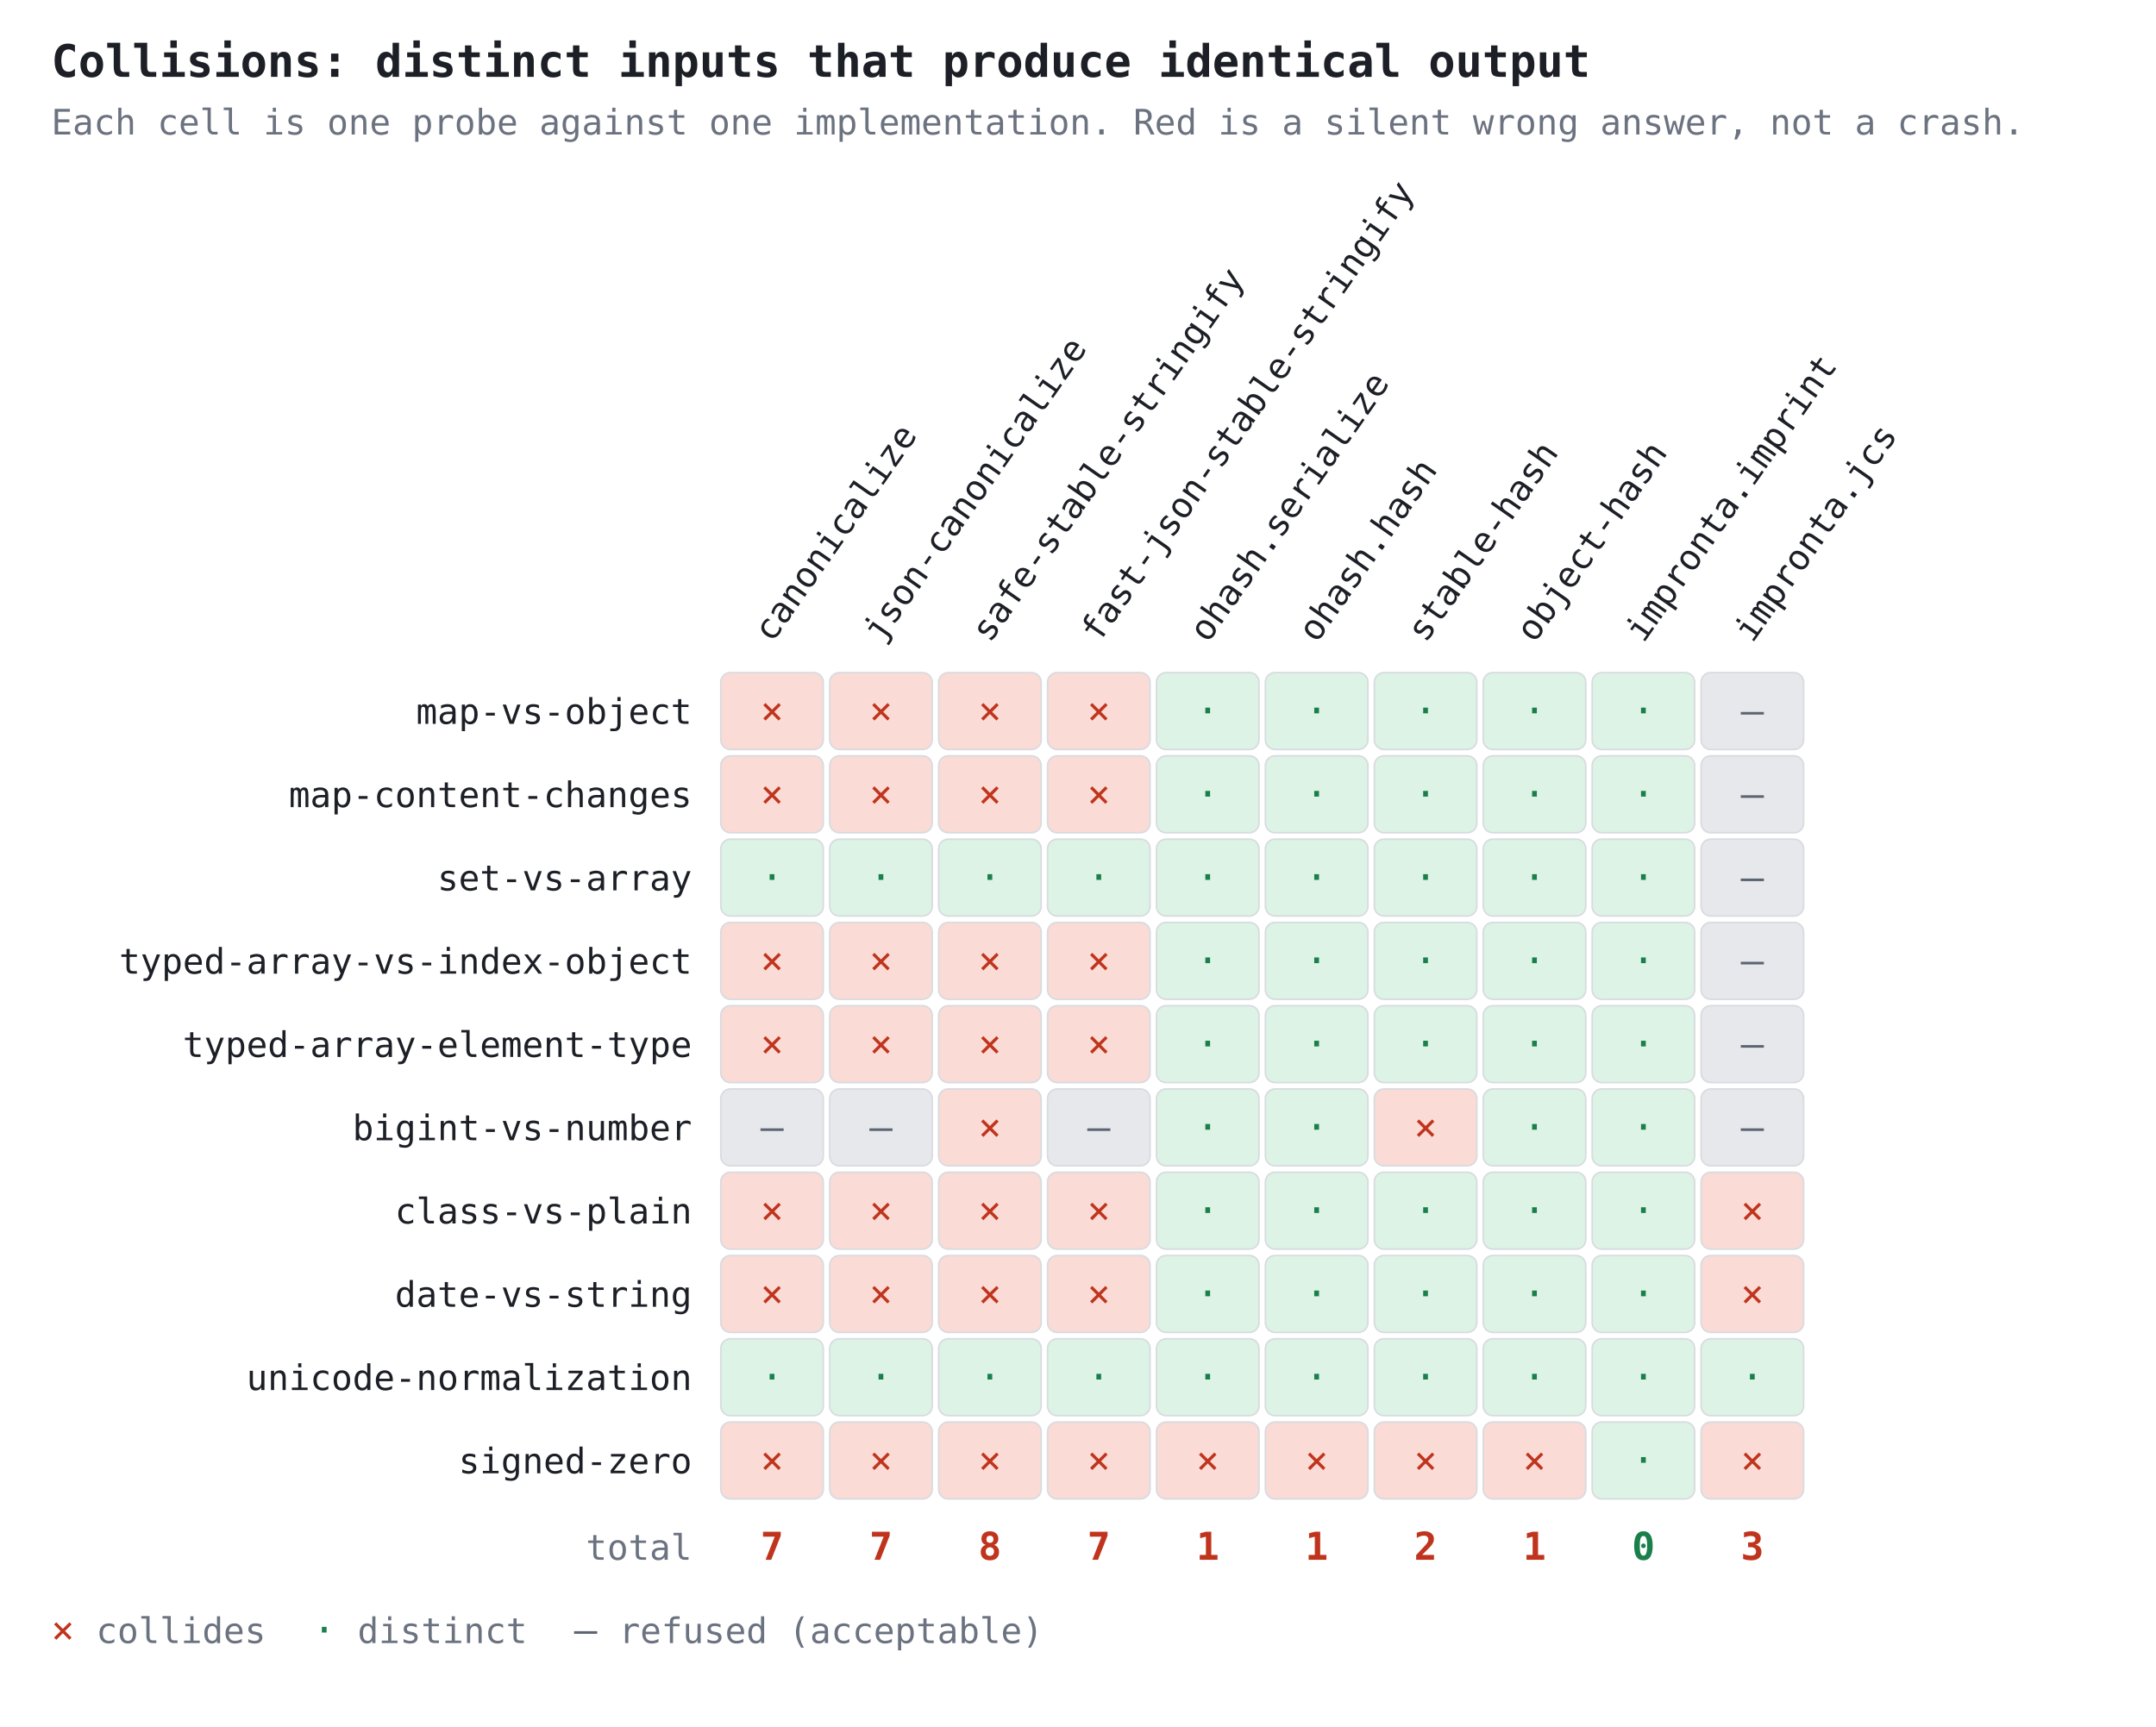
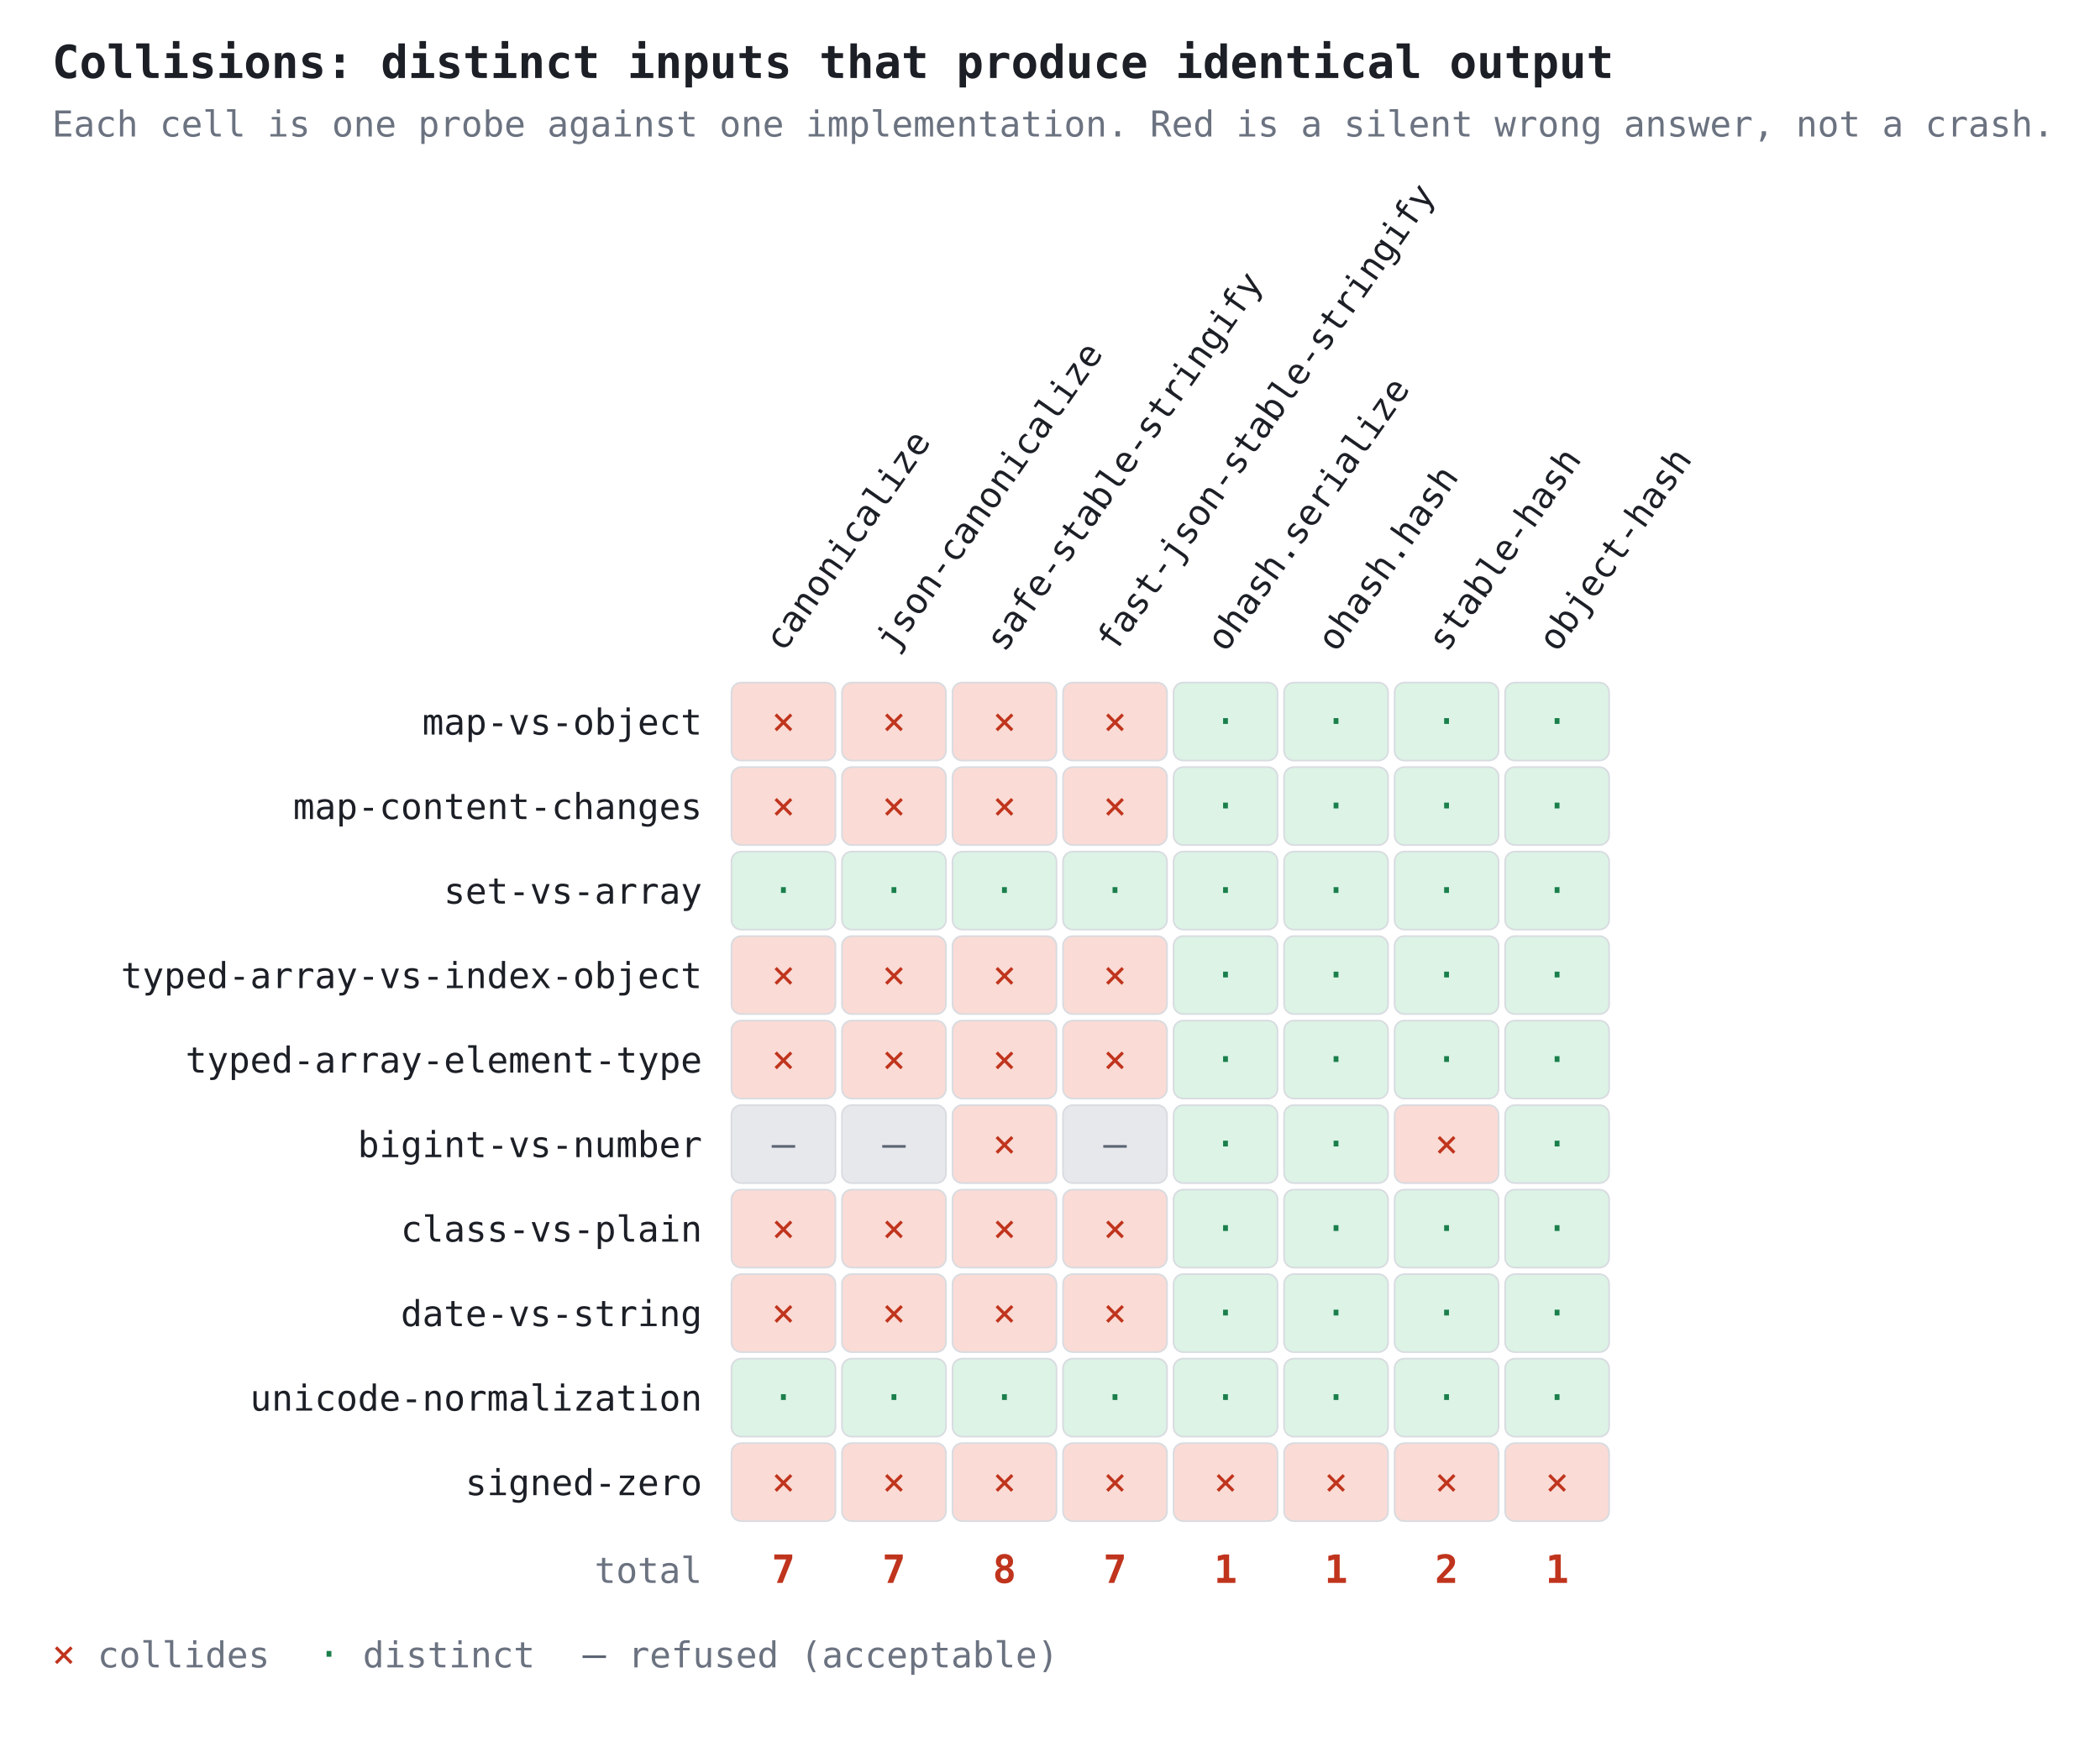
- <svg xmlns="http://www.w3.org/2000/svg" width="673" height="539" viewBox="0 0 673 539" role="img" aria-label="Collision grid: probes by implementation">
+ <svg xmlns="http://www.w3.org/2000/svg" width="646" height="539" viewBox="0 0 646 539" role="img" aria-label="Collision grid: probes by implementation">
  <style>
  text { font-family: ui-monospace, SFMono-Regular, Menlo, Consolas, monospace; }
  @media (prefers-color-scheme: dark) {
    .f-fg { fill: #e6e8ec; }
    .f-muted { fill: #9aa3af; }
    .f-ok { fill: #56d394; }
    .f-okbg { fill: #14301f; }
    .f-bad { fill: #ff7a63; }
    .f-badbg { fill: #3a1a14; }
    .f-refused { fill: #9aa3af; }
    .f-refusedbg { fill: #262b33; }
    .f-bar { fill: #6fa8dc; }
    .f-accent { fill: #56d394; }
    .s-grid { stroke: #333a45; }
    .p-accent { stop-color: #56d394; }
  }
</style>
  <text x="16" y="24" class="f-fg" fill="#1c1f26" font-size="14" font-weight="700">Collisions: distinct inputs that produce identical output</text>
  <text x="16" y="42" class="f-muted" fill="#6b7280" font-size="11">Each cell is one probe against one implementation. Red is a silent wrong answer, not a crash.</text>
  <text x="241" y="201" class="f-fg" fill="#1c1f26" font-size="11" text-anchor="start" transform="rotate(-55 241 201)">canonicalize</text>
  <text x="275" y="201" class="f-fg" fill="#1c1f26" font-size="11" text-anchor="start" transform="rotate(-55 275 201)">json-canonicalize</text>
  <text x="309" y="201" class="f-fg" fill="#1c1f26" font-size="11" text-anchor="start" transform="rotate(-55 309 201)">safe-stable-stringify</text>
  <text x="343" y="201" class="f-fg" fill="#1c1f26" font-size="11" text-anchor="start" transform="rotate(-55 343 201)">fast-json-stable-stringify</text>
  <text x="377" y="201" class="f-fg" fill="#1c1f26" font-size="11" text-anchor="start" transform="rotate(-55 377 201)">ohash.serialize</text>
  <text x="411" y="201" class="f-fg" fill="#1c1f26" font-size="11" text-anchor="start" transform="rotate(-55 411 201)">ohash.hash</text>
  <text x="445" y="201" class="f-fg" fill="#1c1f26" font-size="11" text-anchor="start" transform="rotate(-55 445 201)">stable-hash</text>
  <text x="479" y="201" class="f-fg" fill="#1c1f26" font-size="11" text-anchor="start" transform="rotate(-55 479 201)">object-hash</text>
-   <text x="513" y="201" class="f-fg" fill="#1c1f26" font-size="11" text-anchor="start" transform="rotate(-55 513 201)">impronta.imprint</text>
-   <text x="547" y="201" class="f-fg" fill="#1c1f26" font-size="11" text-anchor="start" transform="rotate(-55 547 201)">impronta.jcs</text>
  <text x="216" y="226" class="f-fg" fill="#1c1f26" font-size="11" text-anchor="end">map-vs-object</text>
  <rect x="225" y="210" width="32" height="24" rx="3" class="f-badbg s-grid" fill="#fadbd5" stroke="#d8dbe0" stroke-width="0.5" />
  <text x="241" y="226" class="f-bad" fill="#c0341d" font-size="12" text-anchor="middle">×</text>
  <rect x="259" y="210" width="32" height="24" rx="3" class="f-badbg s-grid" fill="#fadbd5" stroke="#d8dbe0" stroke-width="0.5" />
  <text x="275" y="226" class="f-bad" fill="#c0341d" font-size="12" text-anchor="middle">×</text>
  <rect x="293" y="210" width="32" height="24" rx="3" class="f-badbg s-grid" fill="#fadbd5" stroke="#d8dbe0" stroke-width="0.5" />
  <text x="309" y="226" class="f-bad" fill="#c0341d" font-size="12" text-anchor="middle">×</text>
  <rect x="327" y="210" width="32" height="24" rx="3" class="f-badbg s-grid" fill="#fadbd5" stroke="#d8dbe0" stroke-width="0.5" />
  <text x="343" y="226" class="f-bad" fill="#c0341d" font-size="12" text-anchor="middle">×</text>
  <rect x="361" y="210" width="32" height="24" rx="3" class="f-okbg s-grid" fill="#dcf3e6" stroke="#d8dbe0" stroke-width="0.5" />
  <text x="377" y="226" class="f-ok" fill="#1a7f4b" font-size="12" text-anchor="middle">·</text>
  <rect x="395" y="210" width="32" height="24" rx="3" class="f-okbg s-grid" fill="#dcf3e6" stroke="#d8dbe0" stroke-width="0.5" />
  <text x="411" y="226" class="f-ok" fill="#1a7f4b" font-size="12" text-anchor="middle">·</text>
  <rect x="429" y="210" width="32" height="24" rx="3" class="f-okbg s-grid" fill="#dcf3e6" stroke="#d8dbe0" stroke-width="0.5" />
  <text x="445" y="226" class="f-ok" fill="#1a7f4b" font-size="12" text-anchor="middle">·</text>
  <rect x="463" y="210" width="32" height="24" rx="3" class="f-okbg s-grid" fill="#dcf3e6" stroke="#d8dbe0" stroke-width="0.5" />
  <text x="479" y="226" class="f-ok" fill="#1a7f4b" font-size="12" text-anchor="middle">·</text>
-   <rect x="497" y="210" width="32" height="24" rx="3" class="f-okbg s-grid" fill="#dcf3e6" stroke="#d8dbe0" stroke-width="0.5" />
-   <text x="513" y="226" class="f-ok" fill="#1a7f4b" font-size="12" text-anchor="middle">·</text>
-   <rect x="531" y="210" width="32" height="24" rx="3" class="f-refusedbg s-grid" fill="#e6e8ec" stroke="#d8dbe0" stroke-width="0.5" />
-   <text x="547" y="226" class="f-refused" fill="#5b6472" font-size="12" text-anchor="middle">–</text>
  <text x="216" y="252" class="f-fg" fill="#1c1f26" font-size="11" text-anchor="end">map-content-changes</text>
  <rect x="225" y="236" width="32" height="24" rx="3" class="f-badbg s-grid" fill="#fadbd5" stroke="#d8dbe0" stroke-width="0.5" />
  <text x="241" y="252" class="f-bad" fill="#c0341d" font-size="12" text-anchor="middle">×</text>
  <rect x="259" y="236" width="32" height="24" rx="3" class="f-badbg s-grid" fill="#fadbd5" stroke="#d8dbe0" stroke-width="0.5" />
  <text x="275" y="252" class="f-bad" fill="#c0341d" font-size="12" text-anchor="middle">×</text>
  <rect x="293" y="236" width="32" height="24" rx="3" class="f-badbg s-grid" fill="#fadbd5" stroke="#d8dbe0" stroke-width="0.5" />
  <text x="309" y="252" class="f-bad" fill="#c0341d" font-size="12" text-anchor="middle">×</text>
  <rect x="327" y="236" width="32" height="24" rx="3" class="f-badbg s-grid" fill="#fadbd5" stroke="#d8dbe0" stroke-width="0.5" />
  <text x="343" y="252" class="f-bad" fill="#c0341d" font-size="12" text-anchor="middle">×</text>
  <rect x="361" y="236" width="32" height="24" rx="3" class="f-okbg s-grid" fill="#dcf3e6" stroke="#d8dbe0" stroke-width="0.5" />
  <text x="377" y="252" class="f-ok" fill="#1a7f4b" font-size="12" text-anchor="middle">·</text>
  <rect x="395" y="236" width="32" height="24" rx="3" class="f-okbg s-grid" fill="#dcf3e6" stroke="#d8dbe0" stroke-width="0.5" />
  <text x="411" y="252" class="f-ok" fill="#1a7f4b" font-size="12" text-anchor="middle">·</text>
  <rect x="429" y="236" width="32" height="24" rx="3" class="f-okbg s-grid" fill="#dcf3e6" stroke="#d8dbe0" stroke-width="0.5" />
  <text x="445" y="252" class="f-ok" fill="#1a7f4b" font-size="12" text-anchor="middle">·</text>
  <rect x="463" y="236" width="32" height="24" rx="3" class="f-okbg s-grid" fill="#dcf3e6" stroke="#d8dbe0" stroke-width="0.5" />
  <text x="479" y="252" class="f-ok" fill="#1a7f4b" font-size="12" text-anchor="middle">·</text>
-   <rect x="497" y="236" width="32" height="24" rx="3" class="f-okbg s-grid" fill="#dcf3e6" stroke="#d8dbe0" stroke-width="0.5" />
-   <text x="513" y="252" class="f-ok" fill="#1a7f4b" font-size="12" text-anchor="middle">·</text>
-   <rect x="531" y="236" width="32" height="24" rx="3" class="f-refusedbg s-grid" fill="#e6e8ec" stroke="#d8dbe0" stroke-width="0.5" />
-   <text x="547" y="252" class="f-refused" fill="#5b6472" font-size="12" text-anchor="middle">–</text>
  <text x="216" y="278" class="f-fg" fill="#1c1f26" font-size="11" text-anchor="end">set-vs-array</text>
  <rect x="225" y="262" width="32" height="24" rx="3" class="f-okbg s-grid" fill="#dcf3e6" stroke="#d8dbe0" stroke-width="0.5" />
  <text x="241" y="278" class="f-ok" fill="#1a7f4b" font-size="12" text-anchor="middle">·</text>
  <rect x="259" y="262" width="32" height="24" rx="3" class="f-okbg s-grid" fill="#dcf3e6" stroke="#d8dbe0" stroke-width="0.5" />
  <text x="275" y="278" class="f-ok" fill="#1a7f4b" font-size="12" text-anchor="middle">·</text>
  <rect x="293" y="262" width="32" height="24" rx="3" class="f-okbg s-grid" fill="#dcf3e6" stroke="#d8dbe0" stroke-width="0.5" />
  <text x="309" y="278" class="f-ok" fill="#1a7f4b" font-size="12" text-anchor="middle">·</text>
  <rect x="327" y="262" width="32" height="24" rx="3" class="f-okbg s-grid" fill="#dcf3e6" stroke="#d8dbe0" stroke-width="0.5" />
  <text x="343" y="278" class="f-ok" fill="#1a7f4b" font-size="12" text-anchor="middle">·</text>
  <rect x="361" y="262" width="32" height="24" rx="3" class="f-okbg s-grid" fill="#dcf3e6" stroke="#d8dbe0" stroke-width="0.5" />
  <text x="377" y="278" class="f-ok" fill="#1a7f4b" font-size="12" text-anchor="middle">·</text>
  <rect x="395" y="262" width="32" height="24" rx="3" class="f-okbg s-grid" fill="#dcf3e6" stroke="#d8dbe0" stroke-width="0.5" />
  <text x="411" y="278" class="f-ok" fill="#1a7f4b" font-size="12" text-anchor="middle">·</text>
  <rect x="429" y="262" width="32" height="24" rx="3" class="f-okbg s-grid" fill="#dcf3e6" stroke="#d8dbe0" stroke-width="0.5" />
  <text x="445" y="278" class="f-ok" fill="#1a7f4b" font-size="12" text-anchor="middle">·</text>
  <rect x="463" y="262" width="32" height="24" rx="3" class="f-okbg s-grid" fill="#dcf3e6" stroke="#d8dbe0" stroke-width="0.5" />
  <text x="479" y="278" class="f-ok" fill="#1a7f4b" font-size="12" text-anchor="middle">·</text>
-   <rect x="497" y="262" width="32" height="24" rx="3" class="f-okbg s-grid" fill="#dcf3e6" stroke="#d8dbe0" stroke-width="0.5" />
-   <text x="513" y="278" class="f-ok" fill="#1a7f4b" font-size="12" text-anchor="middle">·</text>
-   <rect x="531" y="262" width="32" height="24" rx="3" class="f-refusedbg s-grid" fill="#e6e8ec" stroke="#d8dbe0" stroke-width="0.5" />
-   <text x="547" y="278" class="f-refused" fill="#5b6472" font-size="12" text-anchor="middle">–</text>
  <text x="216" y="304" class="f-fg" fill="#1c1f26" font-size="11" text-anchor="end">typed-array-vs-index-object</text>
  <rect x="225" y="288" width="32" height="24" rx="3" class="f-badbg s-grid" fill="#fadbd5" stroke="#d8dbe0" stroke-width="0.5" />
  <text x="241" y="304" class="f-bad" fill="#c0341d" font-size="12" text-anchor="middle">×</text>
  <rect x="259" y="288" width="32" height="24" rx="3" class="f-badbg s-grid" fill="#fadbd5" stroke="#d8dbe0" stroke-width="0.5" />
  <text x="275" y="304" class="f-bad" fill="#c0341d" font-size="12" text-anchor="middle">×</text>
  <rect x="293" y="288" width="32" height="24" rx="3" class="f-badbg s-grid" fill="#fadbd5" stroke="#d8dbe0" stroke-width="0.5" />
  <text x="309" y="304" class="f-bad" fill="#c0341d" font-size="12" text-anchor="middle">×</text>
  <rect x="327" y="288" width="32" height="24" rx="3" class="f-badbg s-grid" fill="#fadbd5" stroke="#d8dbe0" stroke-width="0.5" />
  <text x="343" y="304" class="f-bad" fill="#c0341d" font-size="12" text-anchor="middle">×</text>
  <rect x="361" y="288" width="32" height="24" rx="3" class="f-okbg s-grid" fill="#dcf3e6" stroke="#d8dbe0" stroke-width="0.5" />
  <text x="377" y="304" class="f-ok" fill="#1a7f4b" font-size="12" text-anchor="middle">·</text>
  <rect x="395" y="288" width="32" height="24" rx="3" class="f-okbg s-grid" fill="#dcf3e6" stroke="#d8dbe0" stroke-width="0.5" />
  <text x="411" y="304" class="f-ok" fill="#1a7f4b" font-size="12" text-anchor="middle">·</text>
  <rect x="429" y="288" width="32" height="24" rx="3" class="f-okbg s-grid" fill="#dcf3e6" stroke="#d8dbe0" stroke-width="0.5" />
  <text x="445" y="304" class="f-ok" fill="#1a7f4b" font-size="12" text-anchor="middle">·</text>
  <rect x="463" y="288" width="32" height="24" rx="3" class="f-okbg s-grid" fill="#dcf3e6" stroke="#d8dbe0" stroke-width="0.5" />
  <text x="479" y="304" class="f-ok" fill="#1a7f4b" font-size="12" text-anchor="middle">·</text>
-   <rect x="497" y="288" width="32" height="24" rx="3" class="f-okbg s-grid" fill="#dcf3e6" stroke="#d8dbe0" stroke-width="0.5" />
-   <text x="513" y="304" class="f-ok" fill="#1a7f4b" font-size="12" text-anchor="middle">·</text>
-   <rect x="531" y="288" width="32" height="24" rx="3" class="f-refusedbg s-grid" fill="#e6e8ec" stroke="#d8dbe0" stroke-width="0.5" />
-   <text x="547" y="304" class="f-refused" fill="#5b6472" font-size="12" text-anchor="middle">–</text>
  <text x="216" y="330" class="f-fg" fill="#1c1f26" font-size="11" text-anchor="end">typed-array-element-type</text>
  <rect x="225" y="314" width="32" height="24" rx="3" class="f-badbg s-grid" fill="#fadbd5" stroke="#d8dbe0" stroke-width="0.5" />
  <text x="241" y="330" class="f-bad" fill="#c0341d" font-size="12" text-anchor="middle">×</text>
  <rect x="259" y="314" width="32" height="24" rx="3" class="f-badbg s-grid" fill="#fadbd5" stroke="#d8dbe0" stroke-width="0.5" />
  <text x="275" y="330" class="f-bad" fill="#c0341d" font-size="12" text-anchor="middle">×</text>
  <rect x="293" y="314" width="32" height="24" rx="3" class="f-badbg s-grid" fill="#fadbd5" stroke="#d8dbe0" stroke-width="0.5" />
  <text x="309" y="330" class="f-bad" fill="#c0341d" font-size="12" text-anchor="middle">×</text>
  <rect x="327" y="314" width="32" height="24" rx="3" class="f-badbg s-grid" fill="#fadbd5" stroke="#d8dbe0" stroke-width="0.5" />
  <text x="343" y="330" class="f-bad" fill="#c0341d" font-size="12" text-anchor="middle">×</text>
  <rect x="361" y="314" width="32" height="24" rx="3" class="f-okbg s-grid" fill="#dcf3e6" stroke="#d8dbe0" stroke-width="0.5" />
  <text x="377" y="330" class="f-ok" fill="#1a7f4b" font-size="12" text-anchor="middle">·</text>
  <rect x="395" y="314" width="32" height="24" rx="3" class="f-okbg s-grid" fill="#dcf3e6" stroke="#d8dbe0" stroke-width="0.5" />
  <text x="411" y="330" class="f-ok" fill="#1a7f4b" font-size="12" text-anchor="middle">·</text>
  <rect x="429" y="314" width="32" height="24" rx="3" class="f-okbg s-grid" fill="#dcf3e6" stroke="#d8dbe0" stroke-width="0.5" />
  <text x="445" y="330" class="f-ok" fill="#1a7f4b" font-size="12" text-anchor="middle">·</text>
  <rect x="463" y="314" width="32" height="24" rx="3" class="f-okbg s-grid" fill="#dcf3e6" stroke="#d8dbe0" stroke-width="0.5" />
  <text x="479" y="330" class="f-ok" fill="#1a7f4b" font-size="12" text-anchor="middle">·</text>
-   <rect x="497" y="314" width="32" height="24" rx="3" class="f-okbg s-grid" fill="#dcf3e6" stroke="#d8dbe0" stroke-width="0.5" />
-   <text x="513" y="330" class="f-ok" fill="#1a7f4b" font-size="12" text-anchor="middle">·</text>
-   <rect x="531" y="314" width="32" height="24" rx="3" class="f-refusedbg s-grid" fill="#e6e8ec" stroke="#d8dbe0" stroke-width="0.5" />
-   <text x="547" y="330" class="f-refused" fill="#5b6472" font-size="12" text-anchor="middle">–</text>
  <text x="216" y="356" class="f-fg" fill="#1c1f26" font-size="11" text-anchor="end">bigint-vs-number</text>
  <rect x="225" y="340" width="32" height="24" rx="3" class="f-refusedbg s-grid" fill="#e6e8ec" stroke="#d8dbe0" stroke-width="0.5" />
  <text x="241" y="356" class="f-refused" fill="#5b6472" font-size="12" text-anchor="middle">–</text>
  <rect x="259" y="340" width="32" height="24" rx="3" class="f-refusedbg s-grid" fill="#e6e8ec" stroke="#d8dbe0" stroke-width="0.5" />
  <text x="275" y="356" class="f-refused" fill="#5b6472" font-size="12" text-anchor="middle">–</text>
  <rect x="293" y="340" width="32" height="24" rx="3" class="f-badbg s-grid" fill="#fadbd5" stroke="#d8dbe0" stroke-width="0.5" />
  <text x="309" y="356" class="f-bad" fill="#c0341d" font-size="12" text-anchor="middle">×</text>
  <rect x="327" y="340" width="32" height="24" rx="3" class="f-refusedbg s-grid" fill="#e6e8ec" stroke="#d8dbe0" stroke-width="0.5" />
  <text x="343" y="356" class="f-refused" fill="#5b6472" font-size="12" text-anchor="middle">–</text>
  <rect x="361" y="340" width="32" height="24" rx="3" class="f-okbg s-grid" fill="#dcf3e6" stroke="#d8dbe0" stroke-width="0.5" />
  <text x="377" y="356" class="f-ok" fill="#1a7f4b" font-size="12" text-anchor="middle">·</text>
  <rect x="395" y="340" width="32" height="24" rx="3" class="f-okbg s-grid" fill="#dcf3e6" stroke="#d8dbe0" stroke-width="0.5" />
  <text x="411" y="356" class="f-ok" fill="#1a7f4b" font-size="12" text-anchor="middle">·</text>
  <rect x="429" y="340" width="32" height="24" rx="3" class="f-badbg s-grid" fill="#fadbd5" stroke="#d8dbe0" stroke-width="0.5" />
  <text x="445" y="356" class="f-bad" fill="#c0341d" font-size="12" text-anchor="middle">×</text>
  <rect x="463" y="340" width="32" height="24" rx="3" class="f-okbg s-grid" fill="#dcf3e6" stroke="#d8dbe0" stroke-width="0.5" />
  <text x="479" y="356" class="f-ok" fill="#1a7f4b" font-size="12" text-anchor="middle">·</text>
-   <rect x="497" y="340" width="32" height="24" rx="3" class="f-okbg s-grid" fill="#dcf3e6" stroke="#d8dbe0" stroke-width="0.5" />
-   <text x="513" y="356" class="f-ok" fill="#1a7f4b" font-size="12" text-anchor="middle">·</text>
-   <rect x="531" y="340" width="32" height="24" rx="3" class="f-refusedbg s-grid" fill="#e6e8ec" stroke="#d8dbe0" stroke-width="0.5" />
-   <text x="547" y="356" class="f-refused" fill="#5b6472" font-size="12" text-anchor="middle">–</text>
  <text x="216" y="382" class="f-fg" fill="#1c1f26" font-size="11" text-anchor="end">class-vs-plain</text>
  <rect x="225" y="366" width="32" height="24" rx="3" class="f-badbg s-grid" fill="#fadbd5" stroke="#d8dbe0" stroke-width="0.5" />
  <text x="241" y="382" class="f-bad" fill="#c0341d" font-size="12" text-anchor="middle">×</text>
  <rect x="259" y="366" width="32" height="24" rx="3" class="f-badbg s-grid" fill="#fadbd5" stroke="#d8dbe0" stroke-width="0.5" />
  <text x="275" y="382" class="f-bad" fill="#c0341d" font-size="12" text-anchor="middle">×</text>
  <rect x="293" y="366" width="32" height="24" rx="3" class="f-badbg s-grid" fill="#fadbd5" stroke="#d8dbe0" stroke-width="0.5" />
  <text x="309" y="382" class="f-bad" fill="#c0341d" font-size="12" text-anchor="middle">×</text>
  <rect x="327" y="366" width="32" height="24" rx="3" class="f-badbg s-grid" fill="#fadbd5" stroke="#d8dbe0" stroke-width="0.5" />
  <text x="343" y="382" class="f-bad" fill="#c0341d" font-size="12" text-anchor="middle">×</text>
  <rect x="361" y="366" width="32" height="24" rx="3" class="f-okbg s-grid" fill="#dcf3e6" stroke="#d8dbe0" stroke-width="0.5" />
  <text x="377" y="382" class="f-ok" fill="#1a7f4b" font-size="12" text-anchor="middle">·</text>
  <rect x="395" y="366" width="32" height="24" rx="3" class="f-okbg s-grid" fill="#dcf3e6" stroke="#d8dbe0" stroke-width="0.5" />
  <text x="411" y="382" class="f-ok" fill="#1a7f4b" font-size="12" text-anchor="middle">·</text>
  <rect x="429" y="366" width="32" height="24" rx="3" class="f-okbg s-grid" fill="#dcf3e6" stroke="#d8dbe0" stroke-width="0.5" />
  <text x="445" y="382" class="f-ok" fill="#1a7f4b" font-size="12" text-anchor="middle">·</text>
  <rect x="463" y="366" width="32" height="24" rx="3" class="f-okbg s-grid" fill="#dcf3e6" stroke="#d8dbe0" stroke-width="0.5" />
  <text x="479" y="382" class="f-ok" fill="#1a7f4b" font-size="12" text-anchor="middle">·</text>
-   <rect x="497" y="366" width="32" height="24" rx="3" class="f-okbg s-grid" fill="#dcf3e6" stroke="#d8dbe0" stroke-width="0.5" />
-   <text x="513" y="382" class="f-ok" fill="#1a7f4b" font-size="12" text-anchor="middle">·</text>
-   <rect x="531" y="366" width="32" height="24" rx="3" class="f-badbg s-grid" fill="#fadbd5" stroke="#d8dbe0" stroke-width="0.5" />
-   <text x="547" y="382" class="f-bad" fill="#c0341d" font-size="12" text-anchor="middle">×</text>
  <text x="216" y="408" class="f-fg" fill="#1c1f26" font-size="11" text-anchor="end">date-vs-string</text>
  <rect x="225" y="392" width="32" height="24" rx="3" class="f-badbg s-grid" fill="#fadbd5" stroke="#d8dbe0" stroke-width="0.5" />
  <text x="241" y="408" class="f-bad" fill="#c0341d" font-size="12" text-anchor="middle">×</text>
  <rect x="259" y="392" width="32" height="24" rx="3" class="f-badbg s-grid" fill="#fadbd5" stroke="#d8dbe0" stroke-width="0.5" />
  <text x="275" y="408" class="f-bad" fill="#c0341d" font-size="12" text-anchor="middle">×</text>
  <rect x="293" y="392" width="32" height="24" rx="3" class="f-badbg s-grid" fill="#fadbd5" stroke="#d8dbe0" stroke-width="0.5" />
  <text x="309" y="408" class="f-bad" fill="#c0341d" font-size="12" text-anchor="middle">×</text>
  <rect x="327" y="392" width="32" height="24" rx="3" class="f-badbg s-grid" fill="#fadbd5" stroke="#d8dbe0" stroke-width="0.5" />
  <text x="343" y="408" class="f-bad" fill="#c0341d" font-size="12" text-anchor="middle">×</text>
  <rect x="361" y="392" width="32" height="24" rx="3" class="f-okbg s-grid" fill="#dcf3e6" stroke="#d8dbe0" stroke-width="0.5" />
  <text x="377" y="408" class="f-ok" fill="#1a7f4b" font-size="12" text-anchor="middle">·</text>
  <rect x="395" y="392" width="32" height="24" rx="3" class="f-okbg s-grid" fill="#dcf3e6" stroke="#d8dbe0" stroke-width="0.5" />
  <text x="411" y="408" class="f-ok" fill="#1a7f4b" font-size="12" text-anchor="middle">·</text>
  <rect x="429" y="392" width="32" height="24" rx="3" class="f-okbg s-grid" fill="#dcf3e6" stroke="#d8dbe0" stroke-width="0.5" />
  <text x="445" y="408" class="f-ok" fill="#1a7f4b" font-size="12" text-anchor="middle">·</text>
  <rect x="463" y="392" width="32" height="24" rx="3" class="f-okbg s-grid" fill="#dcf3e6" stroke="#d8dbe0" stroke-width="0.5" />
  <text x="479" y="408" class="f-ok" fill="#1a7f4b" font-size="12" text-anchor="middle">·</text>
-   <rect x="497" y="392" width="32" height="24" rx="3" class="f-okbg s-grid" fill="#dcf3e6" stroke="#d8dbe0" stroke-width="0.5" />
-   <text x="513" y="408" class="f-ok" fill="#1a7f4b" font-size="12" text-anchor="middle">·</text>
-   <rect x="531" y="392" width="32" height="24" rx="3" class="f-badbg s-grid" fill="#fadbd5" stroke="#d8dbe0" stroke-width="0.5" />
-   <text x="547" y="408" class="f-bad" fill="#c0341d" font-size="12" text-anchor="middle">×</text>
  <text x="216" y="434" class="f-fg" fill="#1c1f26" font-size="11" text-anchor="end">unicode-normalization</text>
  <rect x="225" y="418" width="32" height="24" rx="3" class="f-okbg s-grid" fill="#dcf3e6" stroke="#d8dbe0" stroke-width="0.5" />
  <text x="241" y="434" class="f-ok" fill="#1a7f4b" font-size="12" text-anchor="middle">·</text>
  <rect x="259" y="418" width="32" height="24" rx="3" class="f-okbg s-grid" fill="#dcf3e6" stroke="#d8dbe0" stroke-width="0.5" />
  <text x="275" y="434" class="f-ok" fill="#1a7f4b" font-size="12" text-anchor="middle">·</text>
  <rect x="293" y="418" width="32" height="24" rx="3" class="f-okbg s-grid" fill="#dcf3e6" stroke="#d8dbe0" stroke-width="0.5" />
  <text x="309" y="434" class="f-ok" fill="#1a7f4b" font-size="12" text-anchor="middle">·</text>
  <rect x="327" y="418" width="32" height="24" rx="3" class="f-okbg s-grid" fill="#dcf3e6" stroke="#d8dbe0" stroke-width="0.5" />
  <text x="343" y="434" class="f-ok" fill="#1a7f4b" font-size="12" text-anchor="middle">·</text>
  <rect x="361" y="418" width="32" height="24" rx="3" class="f-okbg s-grid" fill="#dcf3e6" stroke="#d8dbe0" stroke-width="0.5" />
  <text x="377" y="434" class="f-ok" fill="#1a7f4b" font-size="12" text-anchor="middle">·</text>
  <rect x="395" y="418" width="32" height="24" rx="3" class="f-okbg s-grid" fill="#dcf3e6" stroke="#d8dbe0" stroke-width="0.5" />
  <text x="411" y="434" class="f-ok" fill="#1a7f4b" font-size="12" text-anchor="middle">·</text>
  <rect x="429" y="418" width="32" height="24" rx="3" class="f-okbg s-grid" fill="#dcf3e6" stroke="#d8dbe0" stroke-width="0.5" />
  <text x="445" y="434" class="f-ok" fill="#1a7f4b" font-size="12" text-anchor="middle">·</text>
  <rect x="463" y="418" width="32" height="24" rx="3" class="f-okbg s-grid" fill="#dcf3e6" stroke="#d8dbe0" stroke-width="0.5" />
  <text x="479" y="434" class="f-ok" fill="#1a7f4b" font-size="12" text-anchor="middle">·</text>
-   <rect x="497" y="418" width="32" height="24" rx="3" class="f-okbg s-grid" fill="#dcf3e6" stroke="#d8dbe0" stroke-width="0.5" />
-   <text x="513" y="434" class="f-ok" fill="#1a7f4b" font-size="12" text-anchor="middle">·</text>
-   <rect x="531" y="418" width="32" height="24" rx="3" class="f-okbg s-grid" fill="#dcf3e6" stroke="#d8dbe0" stroke-width="0.5" />
-   <text x="547" y="434" class="f-ok" fill="#1a7f4b" font-size="12" text-anchor="middle">·</text>
  <text x="216" y="460" class="f-fg" fill="#1c1f26" font-size="11" text-anchor="end">signed-zero</text>
  <rect x="225" y="444" width="32" height="24" rx="3" class="f-badbg s-grid" fill="#fadbd5" stroke="#d8dbe0" stroke-width="0.5" />
  <text x="241" y="460" class="f-bad" fill="#c0341d" font-size="12" text-anchor="middle">×</text>
  <rect x="259" y="444" width="32" height="24" rx="3" class="f-badbg s-grid" fill="#fadbd5" stroke="#d8dbe0" stroke-width="0.5" />
  <text x="275" y="460" class="f-bad" fill="#c0341d" font-size="12" text-anchor="middle">×</text>
  <rect x="293" y="444" width="32" height="24" rx="3" class="f-badbg s-grid" fill="#fadbd5" stroke="#d8dbe0" stroke-width="0.5" />
  <text x="309" y="460" class="f-bad" fill="#c0341d" font-size="12" text-anchor="middle">×</text>
  <rect x="327" y="444" width="32" height="24" rx="3" class="f-badbg s-grid" fill="#fadbd5" stroke="#d8dbe0" stroke-width="0.5" />
  <text x="343" y="460" class="f-bad" fill="#c0341d" font-size="12" text-anchor="middle">×</text>
  <rect x="361" y="444" width="32" height="24" rx="3" class="f-badbg s-grid" fill="#fadbd5" stroke="#d8dbe0" stroke-width="0.5" />
  <text x="377" y="460" class="f-bad" fill="#c0341d" font-size="12" text-anchor="middle">×</text>
  <rect x="395" y="444" width="32" height="24" rx="3" class="f-badbg s-grid" fill="#fadbd5" stroke="#d8dbe0" stroke-width="0.5" />
  <text x="411" y="460" class="f-bad" fill="#c0341d" font-size="12" text-anchor="middle">×</text>
  <rect x="429" y="444" width="32" height="24" rx="3" class="f-badbg s-grid" fill="#fadbd5" stroke="#d8dbe0" stroke-width="0.5" />
  <text x="445" y="460" class="f-bad" fill="#c0341d" font-size="12" text-anchor="middle">×</text>
  <rect x="463" y="444" width="32" height="24" rx="3" class="f-badbg s-grid" fill="#fadbd5" stroke="#d8dbe0" stroke-width="0.5" />
  <text x="479" y="460" class="f-bad" fill="#c0341d" font-size="12" text-anchor="middle">×</text>
-   <rect x="497" y="444" width="32" height="24" rx="3" class="f-okbg s-grid" fill="#dcf3e6" stroke="#d8dbe0" stroke-width="0.5" />
-   <text x="513" y="460" class="f-ok" fill="#1a7f4b" font-size="12" text-anchor="middle">·</text>
-   <rect x="531" y="444" width="32" height="24" rx="3" class="f-badbg s-grid" fill="#fadbd5" stroke="#d8dbe0" stroke-width="0.5" />
-   <text x="547" y="460" class="f-bad" fill="#c0341d" font-size="12" text-anchor="middle">×</text>
  <text x="216" y="487" class="f-muted" fill="#6b7280" font-size="11" text-anchor="end">total</text>
  <text x="241" y="487" class="f-bad" fill="#c0341d" font-size="12" text-anchor="middle" font-weight="700">7</text>
  <text x="275" y="487" class="f-bad" fill="#c0341d" font-size="12" text-anchor="middle" font-weight="700">7</text>
  <text x="309" y="487" class="f-bad" fill="#c0341d" font-size="12" text-anchor="middle" font-weight="700">8</text>
  <text x="343" y="487" class="f-bad" fill="#c0341d" font-size="12" text-anchor="middle" font-weight="700">7</text>
  <text x="377" y="487" class="f-bad" fill="#c0341d" font-size="12" text-anchor="middle" font-weight="700">1</text>
  <text x="411" y="487" class="f-bad" fill="#c0341d" font-size="12" text-anchor="middle" font-weight="700">1</text>
  <text x="445" y="487" class="f-bad" fill="#c0341d" font-size="12" text-anchor="middle" font-weight="700">2</text>
  <text x="479" y="487" class="f-bad" fill="#c0341d" font-size="12" text-anchor="middle" font-weight="700">1</text>
-   <text x="513" y="487" class="f-ok" fill="#1a7f4b" font-size="12" text-anchor="middle" font-weight="700">0</text>
-   <text x="547" y="487" class="f-bad" fill="#c0341d" font-size="12" text-anchor="middle" font-weight="700">3</text>
  <text x="16" y="513" class="f-bad" fill="#c0341d" font-size="12">×</text>
  <text x="30" y="513" class="f-muted" fill="#6b7280" font-size="11">collides</text>
  <text x="97.6" y="513" class="f-ok" fill="#1a7f4b" font-size="12">·</text>
  <text x="111.6" y="513" class="f-muted" fill="#6b7280" font-size="11">distinct</text>
  <text x="179.2" y="513" class="f-refused" fill="#5b6472" font-size="12">–</text>
  <text x="193.2" y="513" class="f-muted" fill="#6b7280" font-size="11">refused (acceptable)</text>
</svg>
